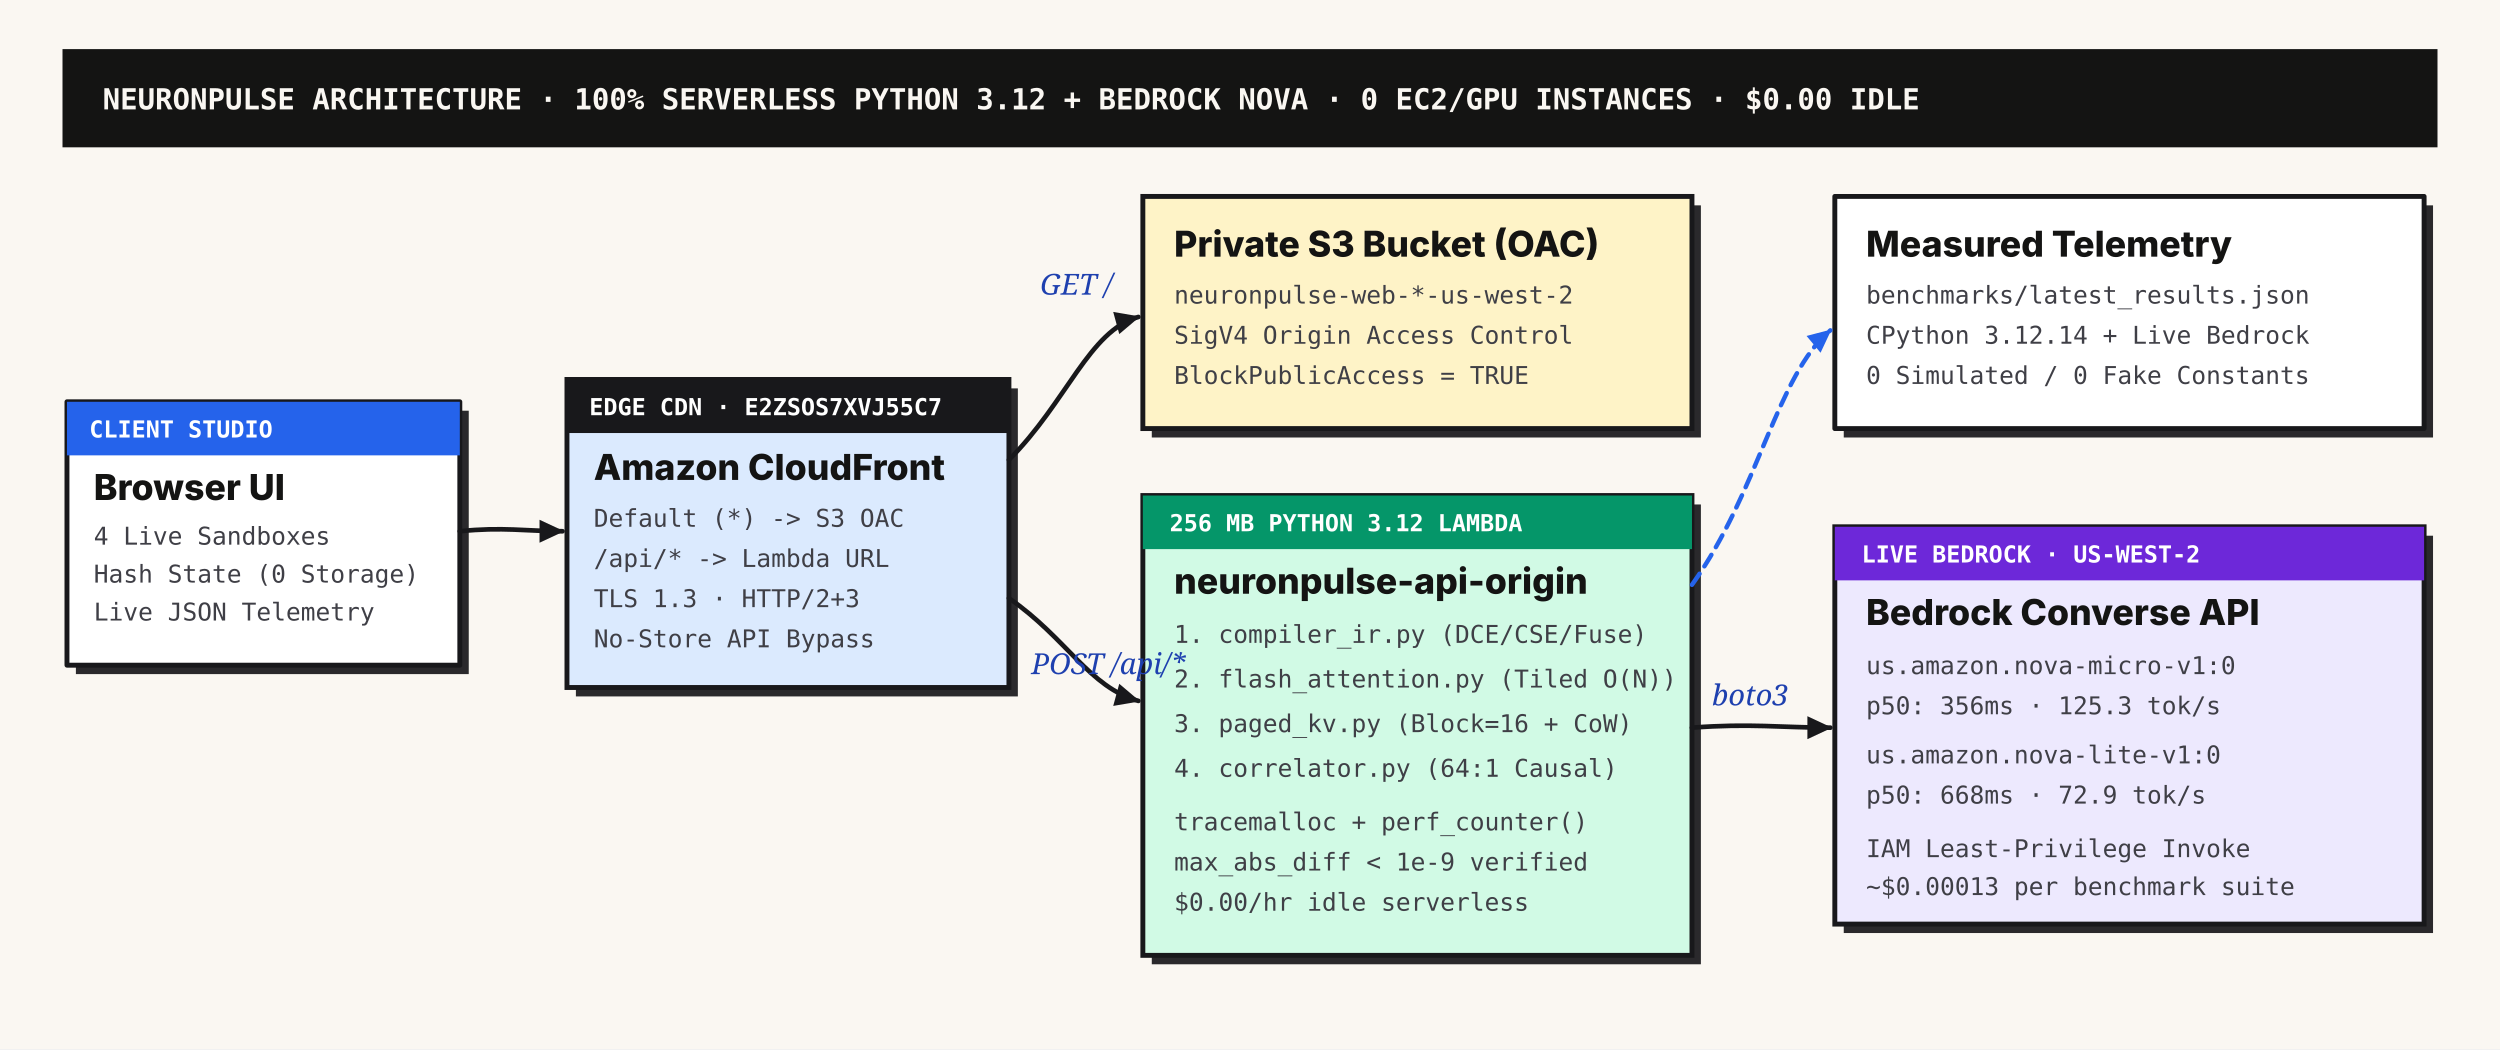
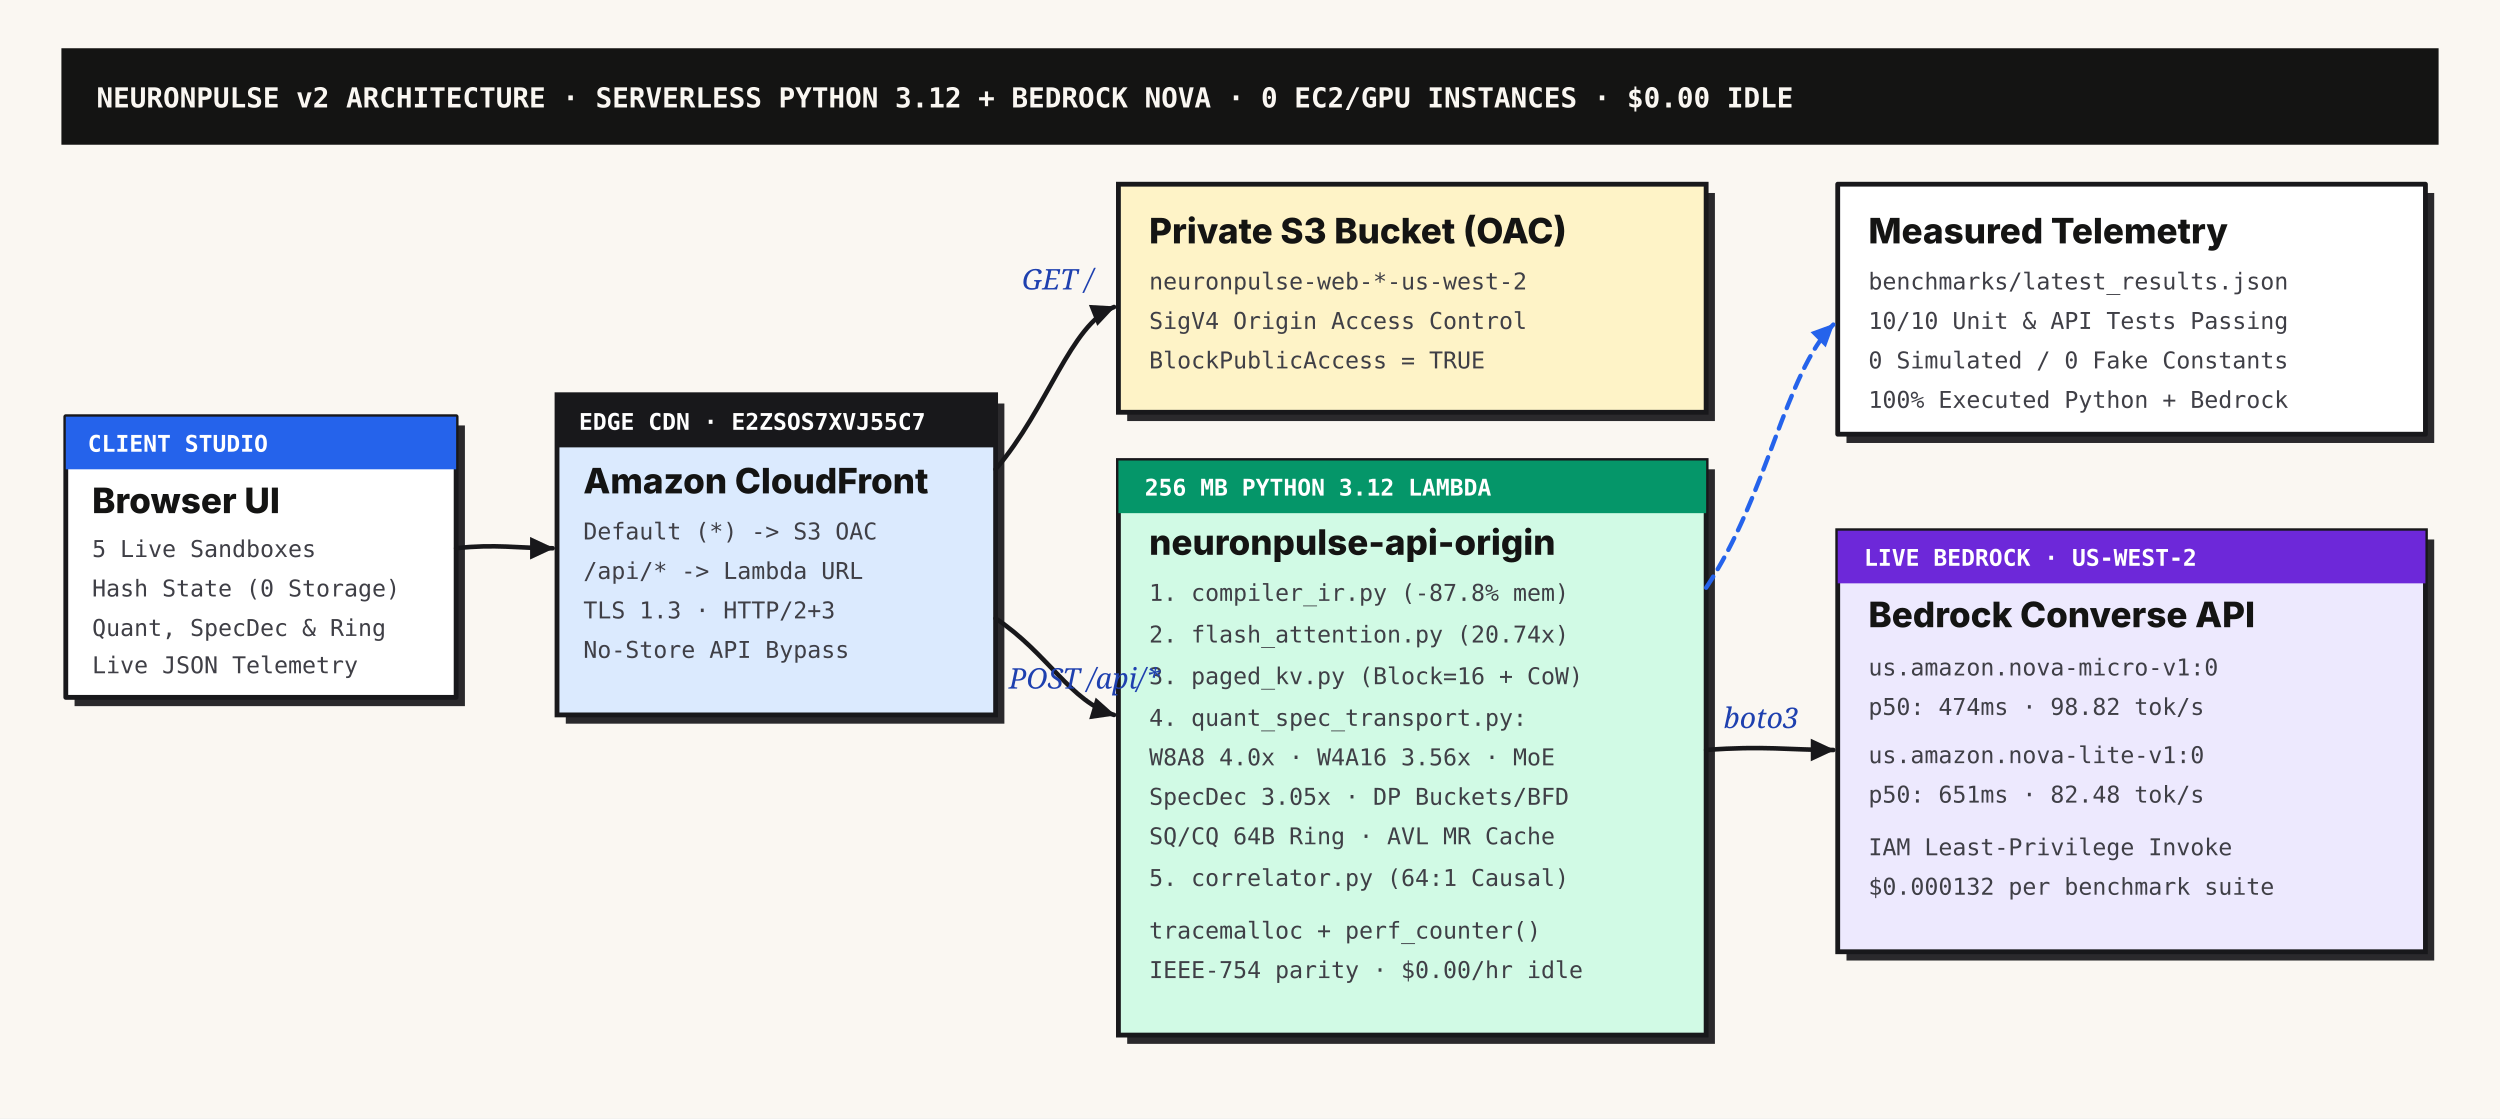
- <svg xmlns="http://www.w3.org/2000/svg" viewBox="0 0 1120 470" width="1120" height="470" role="img" aria-label="NeuronPulse Serverless ML Systems Architecture">
+ <svg xmlns="http://www.w3.org/2000/svg" viewBox="0 0 1140 510" width="1140" height="510" role="img" aria-label="NeuronPulse v2 Serverless ML Systems Architecture">
  <defs>
    <style>
      .bg { fill: #FAF7F2; }
      .box { fill: #FFFFFF; stroke: #18181B; stroke-width: 2.2; stroke-linecap: round; stroke-linejoin: round; }
      .box-blue { fill: #DBEAFE; stroke: #18181B; stroke-width: 2.2; }
      .box-green { fill: #D1FAE5; stroke: #18181B; stroke-width: 2.2; }
      .box-amber { fill: #FEF3C7; stroke: #18181B; stroke-width: 2.2; }
      .box-purple { fill: #EDE9FE; stroke: #18181B; stroke-width: 2.2; }
      .shadow { fill: #18181B; opacity: 0.92; }
      .title { font-family: 'Schibsted Grotesk', -apple-system, BlinkMacSystemFont, sans-serif; font-weight: 800; font-size: 16px; fill: #141413; }
-       .sub { font-family: 'Martian Mono', ui-monospace, SFMono-Regular, Menlo, monospace; font-size: 11px; fill: #3F3F46; }
+       .sub { font-family: 'Martian Mono', ui-monospace, SFMono-Regular, Menlo, monospace; font-size: 10.6px; fill: #3F3F46; }
      .badge { font-family: 'Martian Mono', ui-monospace, monospace; font-weight: 700; font-size: 10.5px; fill: #FFFFFF; }
      .note { font-family: 'Georgia', serif; font-style: italic; font-size: 13px; fill: #1E40AF; }
      .wire { fill: none; stroke: #18181B; stroke-width: 2.1; stroke-linecap: round; }
      .wire-dash { fill: none; stroke: #2563EB; stroke-width: 2; stroke-dasharray: 6 4; stroke-linecap: round; }
    </style>
    <marker id="arrow" viewBox="0 0 10 10" refX="8" refY="5" markerWidth="7" markerHeight="7" orient="auto-start-reverse">
      <path d="M 1 1.5 L 8.5 5 L 1 8.5 z" fill="#18181B" />
    </marker>
    <marker id="arrow-blue" viewBox="0 0 10 10" refX="8" refY="5" markerWidth="7" markerHeight="7" orient="auto-start-reverse">
      <path d="M 1 1.5 L 8.5 5 L 1 8.5 z" fill="#2563EB" />
    </marker>
  </defs>
-   <rect width="1120" height="470" class="bg" />
-   <rect x="28" y="22" width="1064" height="44" fill="#141413" />
-   <text x="46" y="49" font-family="ui-monospace, Menlo, monospace" font-weight="700" font-size="13" fill="#FAF7F2">NEURONPULSE ARCHITECTURE · 100% SERVERLESS PYTHON 3.12 + BEDROCK NOVA · 0 EC2/GPU INSTANCES · $0.00 IDLE</text>
-   <rect x="34" y="184" width="176" height="118" class="shadow" />
-   <rect x="30" y="180" width="176" height="118" class="box" />
-   <rect x="30" y="180" width="176" height="24" fill="#2563EB" />
-   <text x="40" y="196" class="badge">CLIENT STUDIO</text>
-   <text x="42" y="224" class="title">Browser UI</text>
-   <text x="42" y="244" class="sub">4 Live Sandboxes</text>
-   <text x="42" y="261" class="sub">Hash State (0 Storage)</text>
-   <text x="42" y="278" class="sub">Live JSON Telemetry</text>
-   <rect x="258" y="174" width="198" height="138" class="shadow" />
-   <rect x="254" y="170" width="198" height="138" class="box-blue" />
-   <rect x="254" y="170" width="198" height="24" fill="#18181B" />
-   <text x="264" y="186" class="badge">EDGE CDN · E2ZSOS7XVJ55C7</text>
-   <text x="266" y="215" class="title">Amazon CloudFront</text>
-   <text x="266" y="236" class="sub">Default (*) -&gt; S3 OAC</text>
-   <text x="266" y="254" class="sub">/api/* -&gt; Lambda URL</text>
-   <text x="266" y="272" class="sub">TLS 1.3 · HTTP/2+3</text>
-   <text x="266" y="290" class="sub">No-Store API Bypass</text>
-   <rect x="516" y="92" width="246" height="104" class="shadow" />
-   <rect x="512" y="88" width="246" height="104" class="box-amber" />
-   <text x="526" y="115" class="title">Private S3 Bucket (OAC)</text>
-   <text x="526" y="136" class="sub">neuronpulse-web-*-us-west-2</text>
-   <text x="526" y="154" class="sub">SigV4 Origin Access Control</text>
-   <text x="526" y="172" class="sub">BlockPublicAccess = TRUE</text>
-   <rect x="516" y="226" width="246" height="206" class="shadow" />
-   <rect x="512" y="222" width="246" height="206" class="box-green" />
-   <rect x="512" y="222" width="246" height="24" fill="#059669" />
-   <text x="524" y="238" class="badge">256 MB PYTHON 3.12 LAMBDA</text>
-   <text x="526" y="266" class="title">neuronpulse-api-origin</text>
-   <text x="526" y="288" class="sub">1. compiler_ir.py (DCE/CSE/Fuse)</text>
-   <text x="526" y="308" class="sub">2. flash_attention.py (Tiled O(N))</text>
-   <text x="526" y="328" class="sub">3. paged_kv.py (Block=16 + CoW)</text>
-   <text x="526" y="348" class="sub">4. correlator.py (64:1 Causal)</text>
-   <text x="526" y="372" class="sub">tracemalloc + perf_counter()</text>
-   <text x="526" y="390" class="sub">max_abs_diff &lt; 1e-9 verified</text>
-   <text x="526" y="408" class="sub">$0.00/hr idle serverless</text>
-   <rect x="826" y="240" width="264" height="178" class="shadow" />
-   <rect x="822" y="236" width="264" height="178" class="box-purple" />
-   <rect x="822" y="236" width="264" height="24" fill="#6D28D9" />
-   <text x="834" y="252" class="badge">LIVE BEDROCK · US-WEST-2</text>
-   <text x="836" y="280" class="title">Bedrock Converse API</text>
-   <text x="836" y="302" class="sub">us.amazon.nova-micro-v1:0</text>
-   <text x="836" y="320" class="sub">  p50: 356ms · 125.3 tok/s</text>
-   <text x="836" y="342" class="sub">us.amazon.nova-lite-v1:0</text>
-   <text x="836" y="360" class="sub">  p50: 668ms · 72.9 tok/s</text>
-   <text x="836" y="384" class="sub">IAM Least-Privilege Invoke</text>
-   <text x="836" y="401" class="sub">~$0.00013 per benchmark suite</text>
-   <rect x="826" y="92" width="264" height="104" class="shadow" />
-   <rect x="822" y="88" width="264" height="104" class="box" />
-   <text x="836" y="115" class="title">Measured Telemetry</text>
-   <text x="836" y="136" class="sub">benchmarks/latest_results.json</text>
-   <text x="836" y="154" class="sub">CPython 3.12.14 + Live Bedrock</text>
-   <text x="836" y="172" class="sub">0 Simulated / 0 Fake Constants</text>
-   <path d="M 206 238 C 225 236, 236 238, 252 238" class="wire" marker-end="url(#arrow)" />
-   <path d="M 452 206 C 478 180, 488 148, 510 142" class="wire" marker-end="url(#arrow)" />
-   <path d="M 452 268 C 478 286, 488 308, 510 314" class="wire" marker-end="url(#arrow)" />
-   <path d="M 758 326 C 784 324, 798 326, 820 326" class="wire" marker-end="url(#arrow)" />
-   <path d="M 758 262 C 788 220, 796 168, 820 148" class="wire-dash" marker-end="url(#arrow-blue)" />
+   <rect width="1140" height="510" class="bg" />
+   <rect x="28" y="22" width="1084" height="44" fill="#141413" />
+   <text x="44" y="49" font-family="ui-monospace, Menlo, monospace" font-weight="700" font-size="12.6" fill="#FAF7F2">NEURONPULSE v2 ARCHITECTURE · SERVERLESS PYTHON 3.12 + BEDROCK NOVA · 0 EC2/GPU INSTANCES · $0.00 IDLE</text>
+   <rect x="34" y="194" width="178" height="128" class="shadow" />
+   <rect x="30" y="190" width="178" height="128" class="box" />
+   <rect x="30" y="190" width="178" height="24" fill="#2563EB" />
+   <text x="40" y="206" class="badge">CLIENT STUDIO</text>
+   <text x="42" y="234" class="title">Browser UI</text>
+   <text x="42" y="254" class="sub">5 Live Sandboxes</text>
+   <text x="42" y="272" class="sub">Hash State (0 Storage)</text>
+   <text x="42" y="290" class="sub">Quant, SpecDec &amp; Ring</text>
+   <text x="42" y="307" class="sub">Live JSON Telemetry</text>
+   <rect x="258" y="184" width="200" height="146" class="shadow" />
+   <rect x="254" y="180" width="200" height="146" class="box-blue" />
+   <rect x="254" y="180" width="200" height="24" fill="#18181B" />
+   <text x="264" y="196" class="badge">EDGE CDN · E2ZSOS7XVJ55C7</text>
+   <text x="266" y="225" class="title">Amazon CloudFront</text>
+   <text x="266" y="246" class="sub">Default (*) -&gt; S3 OAC</text>
+   <text x="266" y="264" class="sub">/api/* -&gt; Lambda URL</text>
+   <text x="266" y="282" class="sub">TLS 1.3 · HTTP/2+3</text>
+   <text x="266" y="300" class="sub">No-Store API Bypass</text>
+   <rect x="514" y="88" width="268" height="104" class="shadow" />
+   <rect x="510" y="84" width="268" height="104" class="box-amber" />
+   <text x="524" y="111" class="title">Private S3 Bucket (OAC)</text>
+   <text x="524" y="132" class="sub">neuronpulse-web-*-us-west-2</text>
+   <text x="524" y="150" class="sub">SigV4 Origin Access Control</text>
+   <text x="524" y="168" class="sub">BlockPublicAccess = TRUE</text>
+   <rect x="514" y="214" width="268" height="262" class="shadow" />
+   <rect x="510" y="210" width="268" height="262" class="box-green" />
+   <rect x="510" y="210" width="268" height="24" fill="#059669" />
+   <text x="522" y="226" class="badge">256 MB PYTHON 3.12 LAMBDA</text>
+   <text x="524" y="253" class="title">neuronpulse-api-origin</text>
+   <text x="524" y="274" class="sub">1. compiler_ir.py (-87.8% mem)</text>
+   <text x="524" y="293" class="sub">2. flash_attention.py (20.74x)</text>
+   <text x="524" y="312" class="sub">3. paged_kv.py (Block=16 + CoW)</text>
+   <text x="524" y="331" class="sub">4. quant_spec_transport.py:</text>
+   <text x="524" y="349" class="sub">   W8A8 4.0x · W4A16 3.56x · MoE</text>
+   <text x="524" y="367" class="sub">   SpecDec 3.05x · DP Buckets/BFD</text>
+   <text x="524" y="385" class="sub">   SQ/CQ 64B Ring · AVL MR Cache</text>
+   <text x="524" y="404" class="sub">5. correlator.py (64:1 Causal)</text>
+   <text x="524" y="428" class="sub">tracemalloc + perf_counter()</text>
+   <text x="524" y="446" class="sub">IEEE-754 parity · $0.00/hr idle</text>
+   <rect x="842" y="246" width="268" height="192" class="shadow" />
+   <rect x="838" y="242" width="268" height="192" class="box-purple" />
+   <rect x="838" y="242" width="268" height="24" fill="#6D28D9" />
+   <text x="850" y="258" class="badge">LIVE BEDROCK · US-WEST-2</text>
+   <text x="852" y="286" class="title">Bedrock Converse API</text>
+   <text x="852" y="308" class="sub">us.amazon.nova-micro-v1:0</text>
+   <text x="852" y="326" class="sub">  p50: 474ms · 98.82 tok/s</text>
+   <text x="852" y="348" class="sub">us.amazon.nova-lite-v1:0</text>
+   <text x="852" y="366" class="sub">  p50: 651ms · 82.48 tok/s</text>
+   <text x="852" y="390" class="sub">IAM Least-Privilege Invoke</text>
+   <text x="852" y="408" class="sub">$0.000132 per benchmark suite</text>
+   <rect x="842" y="88" width="268" height="114" class="shadow" />
+   <rect x="838" y="84" width="268" height="114" class="box" />
+   <text x="852" y="111" class="title">Measured Telemetry</text>
+   <text x="852" y="132" class="sub">benchmarks/latest_results.json</text>
+   <text x="852" y="150" class="sub">10/10 Unit &amp; API Tests Passing</text>
+   <text x="852" y="168" class="sub">0 Simulated / 0 Fake Constants</text>
+   <text x="852" y="186" class="sub">100% Executed Python + Bedrock</text>
+   <path d="M 208 250 C 226 248, 236 250, 252 250" class="wire" marker-end="url(#arrow)" />
+   <path d="M 454 214 C 478 186, 488 148, 508 140" class="wire" marker-end="url(#arrow)" />
+   <path d="M 454 282 C 478 298, 488 320, 508 326" class="wire" marker-end="url(#arrow)" />
+   <path d="M 778 342 C 804 340, 816 342, 836 342" class="wire" marker-end="url(#arrow)" />
+   <path d="M 778 268 C 806 226, 814 170, 836 148" class="wire-dash" marker-end="url(#arrow-blue)" />
  <text x="466" y="132" class="note">GET /</text>
-   <text x="462" y="302" class="note">POST /api/*</text>
-   <text x="767" y="316" class="note">boto3</text>
+   <text x="460" y="314" class="note">POST /api/*</text>
+   <text x="786" y="332" class="note">boto3</text>
</svg>
